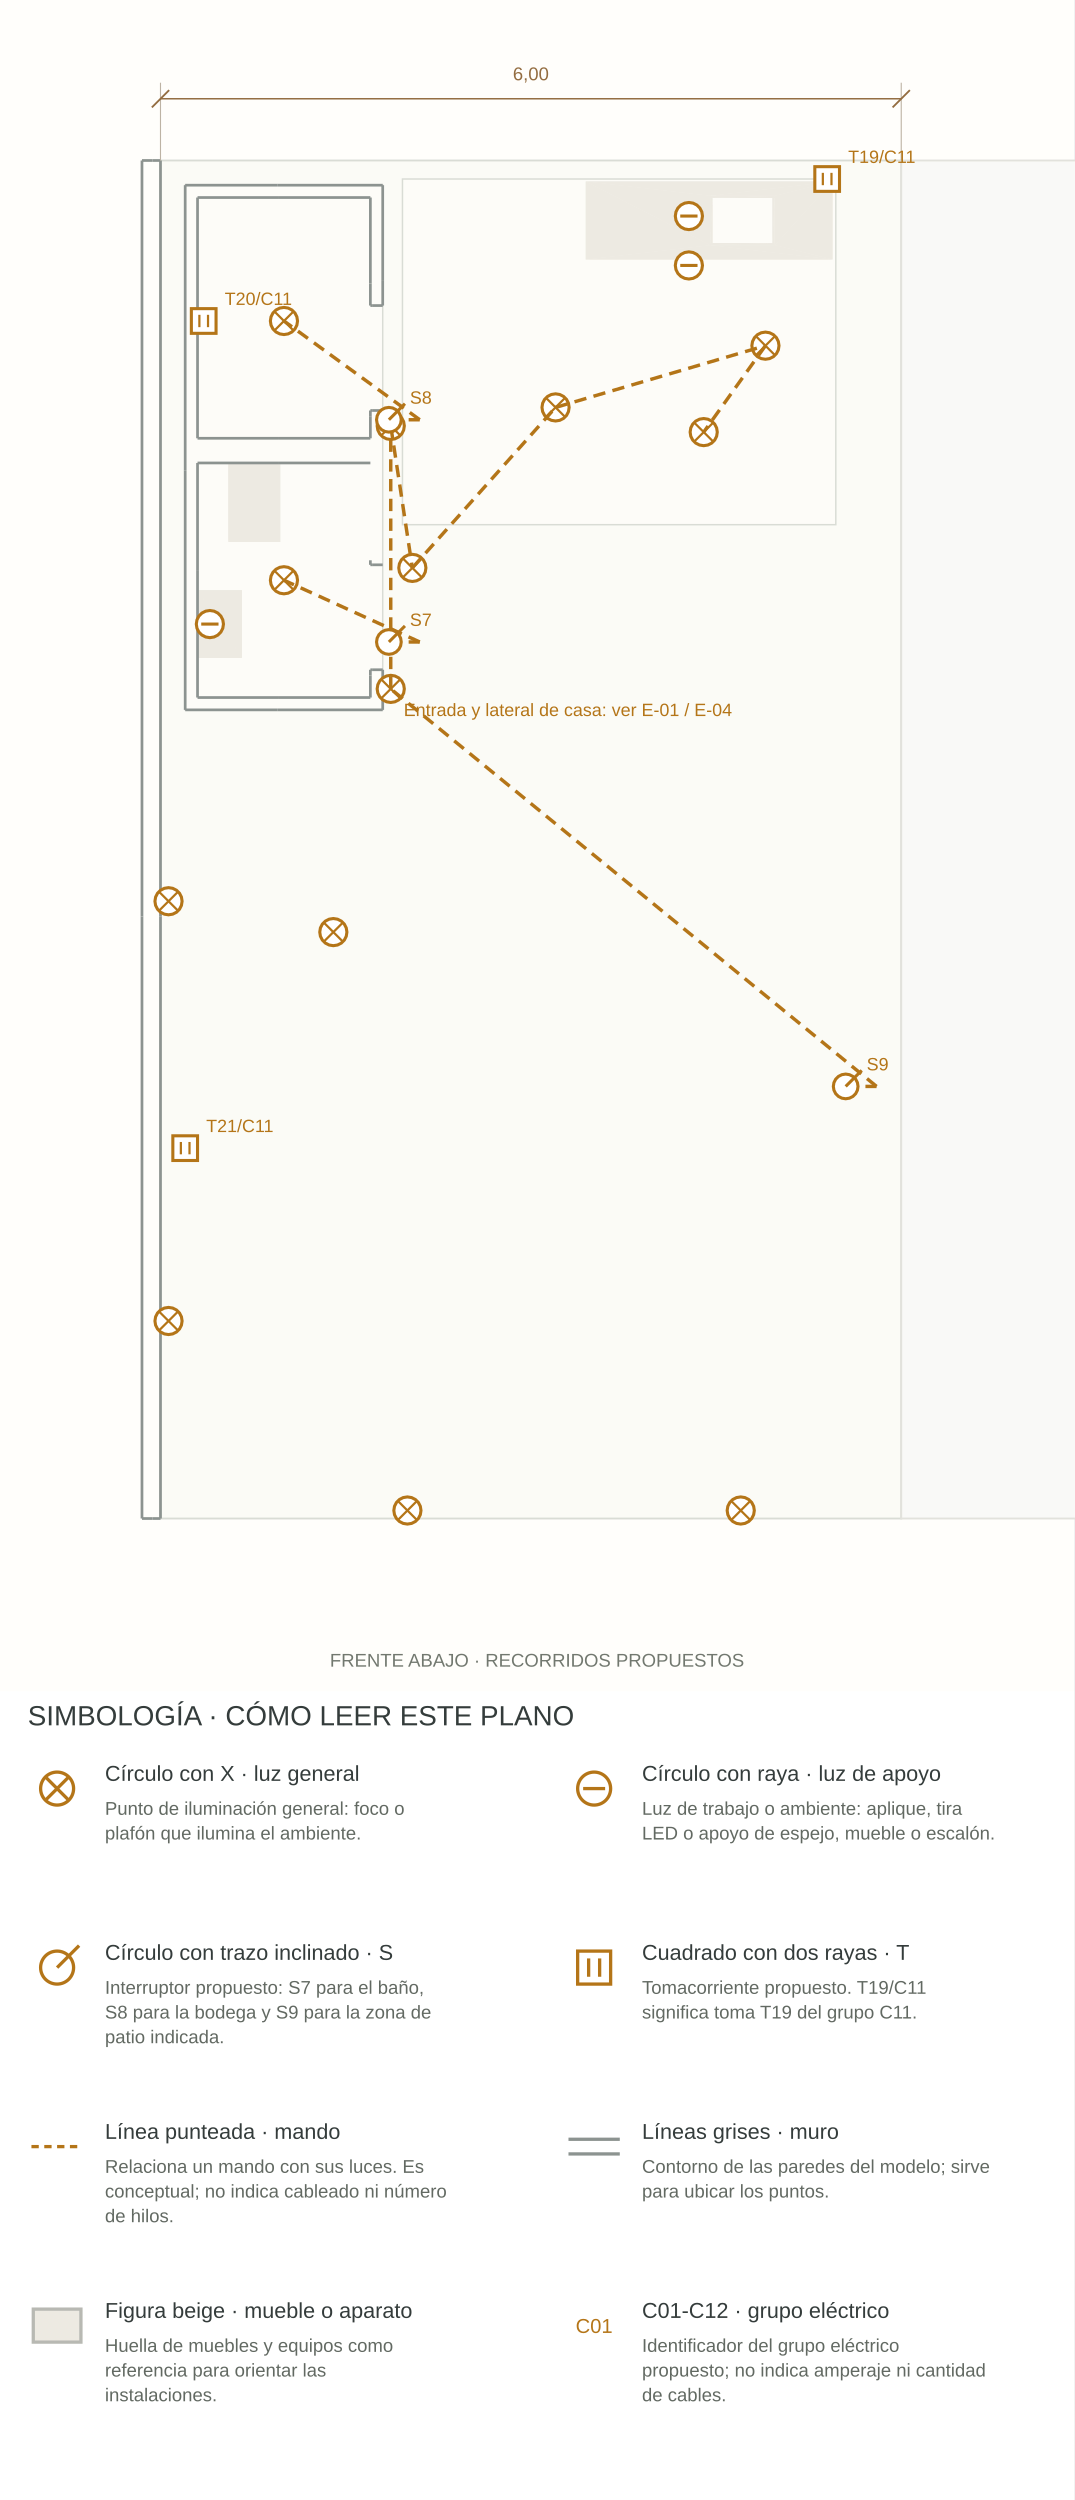
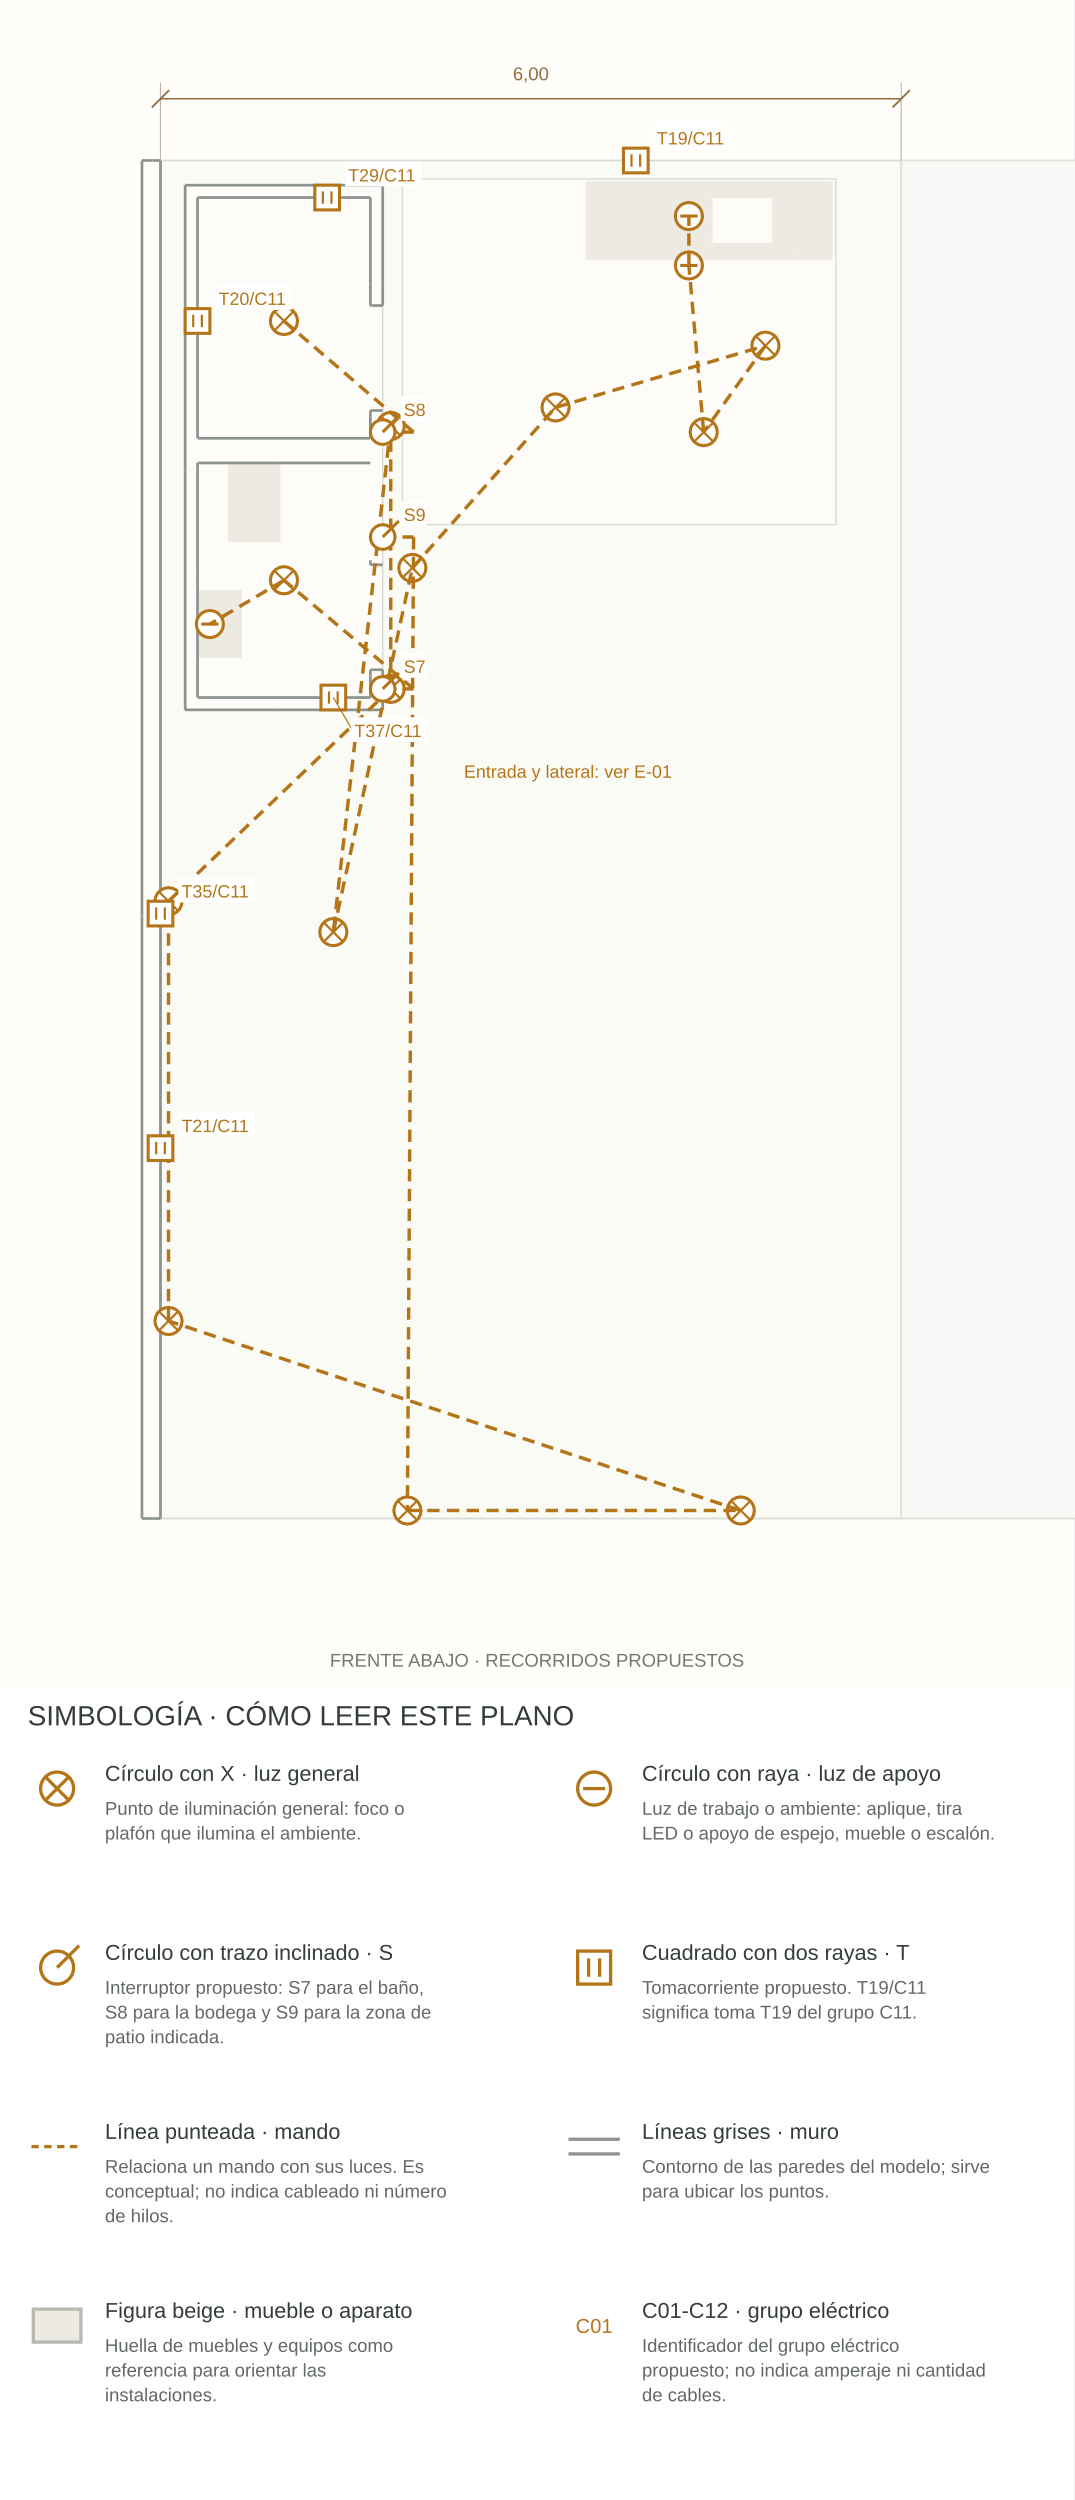
<svg xmlns="http://www.w3.org/2000/svg" viewBox="0 0 696 1620" role="img" aria-label="Electricidad · patio">
  <rect width="100%" height="100%" fill="#fffefb" />
  <polygon points="104.0,984.0 584.0,984.0 584.0,104.0 104.0,104.0" fill="#fbfbf6" stroke="#d9dcd5" stroke-width="1.2" />
  <polygon points="584.0,984.0 824.0,984.0 824.0,104.0 584.0,104.0" fill="#f9f9f7" stroke="#e2e2dc" stroke-width="1.2" />
  <polygon points="120.0,460.0 248.0,460.0 248.0,120.0 120.0,120.0" fill="#fdfcf8" stroke="#d9dcd5" stroke-width="0.96" />
  <polygon points="260.8,340.0 541.6,340.0 541.6,116.0 260.8,116.0" fill="#fdfcf8" stroke="#d9dcd5" stroke-width="0.96" />
  <polygon points="153.6,305.6 176.0,305.6 153.6,324.8" fill="#edeae2" stroke="none" stroke-width="0.64" data-plan-furniture="true" />
  <polygon points="153.6,324.8 176.0,305.6 176.0,324.8" fill="#edeae2" stroke="none" stroke-width="0.64" data-plan-furniture="true" />
  <polygon points="176.0,305.6 153.6,305.6 153.6,324.8" fill="#edeae2" stroke="none" stroke-width="0.64" data-plan-furniture="true" />
  <polygon points="176.0,305.6 153.6,324.8 176.0,324.8" fill="#edeae2" stroke="none" stroke-width="0.64" data-plan-furniture="true" />
  <polygon points="176.0,345.6 153.6,345.6 148.0,351.2" fill="#edeae2" stroke="none" stroke-width="0.64" data-plan-furniture="true" />
  <polygon points="181.6,351.2 176.0,345.6 148.0,351.2" fill="#edeae2" stroke="none" stroke-width="0.64" data-plan-furniture="true" />
  <polygon points="153.6,317.6 148.0,351.2 153.6,345.6" fill="#edeae2" stroke="none" stroke-width="0.64" data-plan-furniture="true" />
  <polygon points="148.0,300.8 148.0,351.2 153.6,317.6" fill="#edeae2" stroke="none" stroke-width="0.64" data-plan-furniture="true" />
  <polygon points="176.0,317.6 176.0,345.6 181.6,351.2" fill="#edeae2" stroke="none" stroke-width="0.64" data-plan-furniture="true" />
  <polygon points="176.0,317.6 148.0,300.8 153.6,317.6" fill="#edeae2" stroke="none" stroke-width="0.64" data-plan-furniture="true" />
  <polygon points="181.6,300.8 176.0,317.6 181.6,351.2" fill="#edeae2" stroke="none" stroke-width="0.64" data-plan-furniture="true" />
  <polygon points="181.6,300.8 148.0,300.8 176.0,317.6" fill="#edeae2" stroke="none" stroke-width="0.64" data-plan-furniture="true" />
  <polygon points="148.0,300.8 181.6,300.8 148.0,351.2" fill="#edeae2" stroke="none" stroke-width="0.64" data-plan-furniture="true" />
  <polygon points="148.0,351.2 181.6,300.8 181.6,351.2" fill="#edeae2" stroke="none" stroke-width="0.64" data-plan-furniture="true" />
  <polygon points="153.6,317.6 153.6,345.6 176.0,345.6" fill="#edeae2" stroke="none" stroke-width="0.64" data-plan-furniture="true" />
  <polygon points="176.0,317.6 153.6,317.6 176.0,345.6" fill="#edeae2" stroke="none" stroke-width="0.64" data-plan-furniture="true" />
  <polygon points="149.6,302.4 180.0,312.0 149.6,312.0" fill="#edeae2" stroke="none" stroke-width="0.64" data-plan-furniture="true" />
  <polygon points="149.6,302.4 180.0,302.4 180.0,312.0" fill="#edeae2" stroke="none" stroke-width="0.64" data-plan-furniture="true" />
  <polygon points="180.0,312.0 149.6,302.4 149.6,312.0" fill="#edeae2" stroke="none" stroke-width="0.64" data-plan-furniture="true" />
  <polygon points="180.0,302.4 149.6,302.4 180.0,312.0" fill="#edeae2" stroke="none" stroke-width="0.64" data-plan-furniture="true" />
  <polygon points="152.8,422.4 132.0,422.4 128.0,426.4" fill="#edeae2" stroke="none" stroke-width="0.64" data-plan-furniture="true" />
  <polygon points="156.8,426.4 152.8,422.4 128.0,426.4" fill="#edeae2" stroke="none" stroke-width="0.64" data-plan-furniture="true" />
  <polygon points="132.0,386.4 128.0,426.4 132.0,422.4" fill="#edeae2" stroke="none" stroke-width="0.64" data-plan-furniture="true" />
  <polygon points="128.0,382.4 128.0,426.4 132.0,386.4" fill="#edeae2" stroke="none" stroke-width="0.64" data-plan-furniture="true" />
  <polygon points="152.8,386.4 152.8,422.4 156.8,426.4" fill="#edeae2" stroke="none" stroke-width="0.64" data-plan-furniture="true" />
  <polygon points="152.8,386.4 128.0,382.4 132.0,386.4" fill="#edeae2" stroke="none" stroke-width="0.64" data-plan-furniture="true" />
  <polygon points="156.8,382.4 152.8,386.4 156.8,426.4" fill="#edeae2" stroke="none" stroke-width="0.64" data-plan-furniture="true" />
  <polygon points="156.8,382.4 128.0,382.4 152.8,386.4" fill="#edeae2" stroke="none" stroke-width="0.64" data-plan-furniture="true" />
  <polygon points="128.0,426.4 128.0,382.4 156.8,426.4" fill="#edeae2" stroke="none" stroke-width="0.64" data-plan-furniture="true" />
  <polygon points="128.0,382.4 156.8,382.4 156.8,426.4" fill="#edeae2" stroke="none" stroke-width="0.64" data-plan-furniture="true" />
  <polygon points="152.8,386.4 132.0,386.4 132.0,422.4" fill="#edeae2" stroke="none" stroke-width="0.64" data-plan-furniture="true" />
  <polygon points="152.8,386.4 132.0,422.4 152.8,422.4" fill="#edeae2" stroke="none" stroke-width="0.64" data-plan-furniture="true" />
  <polygon points="460.16,158.864 379.6,117.6 379.6,168.144" fill="#edeae2" stroke="none" stroke-width="0.64" data-plan-furniture="true" />
  <polygon points="460.16,126.88 379.6,117.6 460.16,158.864" fill="#edeae2" stroke="none" stroke-width="0.64" data-plan-furniture="true" />
  <polygon points="539.44,168.144 502.08,158.864 460.16,158.864" fill="#edeae2" stroke="none" stroke-width="0.64" data-plan-furniture="true" />
  <polygon points="539.44,168.144 460.16,158.864 379.6,168.144" fill="#edeae2" stroke="none" stroke-width="0.64" data-plan-furniture="true" />
  <polygon points="539.44,117.6 502.08,126.88 502.08,158.864" fill="#edeae2" stroke="none" stroke-width="0.64" data-plan-furniture="true" />
  <polygon points="539.44,117.6 502.08,158.864 539.44,168.144" fill="#edeae2" stroke="none" stroke-width="0.64" data-plan-furniture="true" />
  <polygon points="539.44,117.6 379.6,117.6 460.16,126.88" fill="#edeae2" stroke="none" stroke-width="0.64" data-plan-furniture="true" />
  <polygon points="539.44,117.6 460.16,126.88 502.08,126.88" fill="#edeae2" stroke="none" stroke-width="0.64" data-plan-furniture="true" />
  <polygon points="379.6,117.6 460.16,158.864 379.6,168.144" fill="#edeae2" stroke="none" stroke-width="0.64" data-plan-furniture="true" />
  <polygon points="379.6,117.6 460.16,126.88 460.16,158.864" fill="#edeae2" stroke="none" stroke-width="0.64" data-plan-furniture="true" />
  <polygon points="502.08,158.864 539.44,168.144 460.16,158.864" fill="#edeae2" stroke="none" stroke-width="0.64" data-plan-furniture="true" />
  <polygon points="460.16,158.864 539.44,168.144 379.6,168.144" fill="#edeae2" stroke="none" stroke-width="0.64" data-plan-furniture="true" />
  <polygon points="502.08,126.88 539.44,117.6 502.08,158.864" fill="#edeae2" stroke="none" stroke-width="0.64" data-plan-furniture="true" />
  <polygon points="502.08,158.864 539.44,117.6 539.44,168.144" fill="#edeae2" stroke="none" stroke-width="0.64" data-plan-furniture="true" />
  <polygon points="379.6,117.6 539.44,117.6 460.16,126.88" fill="#edeae2" stroke="none" stroke-width="0.64" data-plan-furniture="true" />
  <polygon points="460.16,126.88 539.44,117.6 502.08,126.88" fill="#edeae2" stroke="none" stroke-width="0.64" data-plan-furniture="true" />
  <polygon points="460.24,158.8 461.68,126.96 461.68,158.8" fill="#edeae2" stroke="none" stroke-width="0.64" data-plan-furniture="true" />
  <polygon points="460.24,158.8 460.24,126.96 461.68,126.96" fill="#edeae2" stroke="none" stroke-width="0.64" data-plan-furniture="true" />
  <polygon points="460.24,158.8 461.68,158.8 461.68,126.96" fill="#edeae2" stroke="none" stroke-width="0.64" data-plan-furniture="true" />
  <polygon points="460.24,158.8 461.68,126.96 460.24,126.96" fill="#edeae2" stroke="none" stroke-width="0.64" data-plan-furniture="true" />
  <polygon points="500.56,158.8 502.0,126.96 502.0,158.8" fill="#edeae2" stroke="none" stroke-width="0.64" data-plan-furniture="true" />
  <polygon points="500.56,158.8 500.56,126.96 502.0,126.96" fill="#edeae2" stroke="none" stroke-width="0.64" data-plan-furniture="true" />
  <polygon points="500.56,158.8 502.0,158.8 502.0,126.96" fill="#edeae2" stroke="none" stroke-width="0.64" data-plan-furniture="true" />
  <polygon points="500.56,158.8 502.0,126.96 500.56,126.96" fill="#edeae2" stroke="none" stroke-width="0.64" data-plan-furniture="true" />
  <polygon points="460.24,158.8 502.0,157.52 502.0,158.8" fill="#edeae2" stroke="none" stroke-width="0.64" data-plan-furniture="true" />
  <polygon points="460.24,158.8 460.24,157.52 502.0,157.52" fill="#edeae2" stroke="none" stroke-width="0.64" data-plan-furniture="true" />
  <polygon points="460.24,158.8 502.0,158.8 502.0,157.52" fill="#edeae2" stroke="none" stroke-width="0.64" data-plan-furniture="true" />
  <polygon points="460.24,158.8 502.0,157.52 460.24,157.52" fill="#edeae2" stroke="none" stroke-width="0.64" data-plan-furniture="true" />
  <polygon points="460.24,128.24 502.0,126.96 502.0,128.24" fill="#edeae2" stroke="none" stroke-width="0.64" data-plan-furniture="true" />
  <polygon points="460.24,128.24 460.24,126.96 502.0,126.96" fill="#edeae2" stroke="none" stroke-width="0.64" data-plan-furniture="true" />
  <polygon points="460.24,128.24 502.0,128.24 502.0,126.96" fill="#edeae2" stroke="none" stroke-width="0.64" data-plan-furniture="true" />
  <polygon points="460.24,128.24 502.0,126.96 460.24,126.96" fill="#edeae2" stroke="none" stroke-width="0.64" data-plan-furniture="true" />
  <polyline points="248.0,198.0 248.0,182.02" fill="none" stroke="#8c9390" stroke-width="1.76" />
  <polyline points="248.0,182.02 248.0,120.0" fill="none" stroke="#8c9390" stroke-width="1.76" />
  <polyline points="248.0,439.327 248.0,434.0" fill="none" stroke="#8c9390" stroke-width="1.76" />
  <polyline points="248.0,460.0 248.0,439.327" fill="none" stroke="#8c9390" stroke-width="1.76" />
  <polyline points="179.697,460.0 120.0,460.0" fill="none" stroke="#8c9390" stroke-width="1.76" />
  <polyline points="248.0,460.0 179.697,460.0" fill="none" stroke="#8c9390" stroke-width="1.76" />
  <polyline points="248.0,120.0 179.697,120.0" fill="none" stroke="#8c9390" stroke-width="1.76" />
  <polyline points="179.697,120.0 120.0,120.0" fill="none" stroke="#8c9390" stroke-width="1.76" />
  <polyline points="120.0,460.0 120.0,304.979" fill="none" stroke="#8c9390" stroke-width="1.76" />
  <polyline points="120.0,304.979 120.0,120.0" fill="none" stroke="#8c9390" stroke-width="1.76" />
  <polyline points="240.0,284.0 180.16,284.0" fill="none" stroke="#8c9390" stroke-width="1.76" />
  <polyline points="180.16,284.0 128.0,284.0" fill="none" stroke="#8c9390" stroke-width="1.76" />
  <polyline points="240.0,183.659 240.0,128.0" fill="none" stroke="#8c9390" stroke-width="1.76" />
  <polyline points="240.0,198.0 240.0,183.659" fill="none" stroke="#8c9390" stroke-width="1.76" />
  <polyline points="240.0,269.688 240.0,266.0" fill="none" stroke="#8c9390" stroke-width="1.76" />
  <polyline points="240.0,284.0 240.0,269.688" fill="none" stroke="#8c9390" stroke-width="1.76" />
  <polyline points="180.16,128.0 128.0,128.0" fill="none" stroke="#8c9390" stroke-width="1.76" />
  <polyline points="240.0,128.0 180.16,128.0" fill="none" stroke="#8c9390" stroke-width="1.76" />
  <polyline points="128.0,212.773 128.0,128.0" fill="none" stroke="#8c9390" stroke-width="1.76" />
  <polyline points="128.0,284.0 128.0,212.773" fill="none" stroke="#8c9390" stroke-width="1.76" />
  <polyline points="240.0,452.0 180.16,452.0" fill="none" stroke="#8c9390" stroke-width="1.76" />
  <polyline points="180.16,452.0 128.0,452.0" fill="none" stroke="#8c9390" stroke-width="1.76" />
  <polyline points="240.0,437.688 240.0,434.0" fill="none" stroke="#8c9390" stroke-width="1.76" />
  <polyline points="240.0,452.0 240.0,437.688" fill="none" stroke="#8c9390" stroke-width="1.76" />
  <polyline points="240.0,366.0 240.0,363.076" fill="none" stroke="#8c9390" stroke-width="1.76" />
  <polyline points="128.0,452.0 128.0,369.401" fill="none" stroke="#8c9390" stroke-width="1.76" />
  <polyline points="128.0,369.401 128.0,300.0" fill="none" stroke="#8c9390" stroke-width="1.76" />
  <polyline points="180.16,300.0 128.0,300.0" fill="none" stroke="#8c9390" stroke-width="1.76" />
  <polyline points="240.0,300.0 180.16,300.0" fill="none" stroke="#8c9390" stroke-width="1.76" />
  <polyline points="241.639,198.0 240.0,198.0" fill="none" stroke="#8c9390" stroke-width="1.76" />
  <polyline points="248.0,198.0 241.639,198.0" fill="none" stroke="#8c9390" stroke-width="1.76" />
  <polyline points="241.639,266.0 240.0,266.0" fill="none" stroke="#8c9390" stroke-width="1.76" />
  <polyline points="248.0,266.0 241.639,266.0" fill="none" stroke="#8c9390" stroke-width="1.76" />
  <polyline points="241.639,434.0 240.0,434.0" fill="none" stroke="#8c9390" stroke-width="1.76" />
  <polyline points="248.0,434.0 241.639,434.0" fill="none" stroke="#8c9390" stroke-width="1.76" />
  <polyline points="241.639,366.0 240.0,366.0" fill="none" stroke="#8c9390" stroke-width="1.76" />
  <polyline points="248.0,366.0 241.639,366.0" fill="none" stroke="#8c9390" stroke-width="1.76" />
  <polyline points="92.0,984.0 92.0,593.867" fill="none" stroke="#8c9390" stroke-width="1.76" />
  <polyline points="92.0,593.867 92.0,104.0" fill="none" stroke="#8c9390" stroke-width="1.76" />
  <polyline points="104.0,984.0 104.0,593.867" fill="none" stroke="#8c9390" stroke-width="1.76" />
  <polyline points="104.0,593.867 104.0,104.0" fill="none" stroke="#8c9390" stroke-width="1.76" />
  <polyline points="104.0,984.0 98.68,984.0" fill="none" stroke="#8c9390" stroke-width="1.76" />
  <polyline points="98.68,984.0 92.0,984.0" fill="none" stroke="#8c9390" stroke-width="1.76" />
  <polyline points="104.0,104.0 98.68,104.0" fill="none" stroke="#8c9390" stroke-width="1.76" />
  <polyline points="98.68,104.0 92.0,104.0" fill="none" stroke="#8c9390" stroke-width="1.76" />
  <polyline points="104.0,104.0 104.0,53.6" fill="none" stroke="#bdb3a4" stroke-width="0.72" data-plan-dimensions="true" />
  <polyline points="584.0,104.0 584.0,53.6" fill="none" stroke="#bdb3a4" stroke-width="0.72" data-plan-dimensions="true" />
  <polyline points="104.0,64.0 584.0,64.0" fill="none" stroke="#936c40" stroke-width="0.96" data-plan-dimensions="true" />
  <polyline points="98.4,69.6 109.6,58.4" fill="none" stroke="#936c40" stroke-width="1.2" data-plan-dimensions="true" />
  <polyline points="578.4,69.6 589.6,58.4" fill="none" stroke="#936c40" stroke-width="1.2" data-plan-dimensions="true" />
  <text x="344.0" y="52.0" font-family="Arial,sans-serif" font-size="12.0" fill="#936c40" text-anchor="middle" data-plan-dimensions="true">6,00</text>
  <text x="348.0" y="1080.0" font-family="Arial,sans-serif" font-size="12.0" fill="#72786f" text-anchor="middle">FRENTE ABAJO · RECORRIDOS PROPUESTOS</text>
  <polygon points="192.8,376.0 192.369,373.281 191.119,370.827 189.173,368.881 186.719,367.631 184.0,367.2 181.281,367.631 178.827,368.881 176.881,370.827 175.631,373.281 175.2,376.0 175.631,378.719 176.881,381.173 178.827,383.119 181.281,384.369 184.0,384.8 186.719,384.369 189.173,383.119 191.119,381.173 192.369,378.719" fill="#ffffff" stroke="#b47518" stroke-width="2.0" />
  <polyline points="177.6,382.4 190.4,369.6" fill="none" stroke="#b47518" stroke-width="1.44" />
  <polyline points="177.6,369.6 190.4,382.4" fill="none" stroke="#b47518" stroke-width="1.44" />
  <polygon points="192.8,208.0 192.369,205.281 191.119,202.827 189.173,200.881 186.719,199.631 184.0,199.2 181.281,199.631 178.827,200.881 176.881,202.827 175.631,205.281 175.2,208.0 175.631,210.719 176.881,213.173 178.827,215.119 181.281,216.369 184.0,216.8 186.719,216.369 189.173,215.119 191.119,213.173 192.369,210.719" fill="#ffffff" stroke="#b47518" stroke-width="2.0" />
  <polyline points="177.6,214.4 190.4,201.6" fill="none" stroke="#b47518" stroke-width="1.44" />
  <polyline points="177.6,201.6 190.4,214.4" fill="none" stroke="#b47518" stroke-width="1.44" />
  <polygon points="144.8,404.4 144.369,401.681 143.119,399.227 141.173,397.281 138.719,396.031 136.0,395.6 133.281,396.031 130.827,397.281 128.881,399.227 127.631,401.681 127.2,404.4 127.631,407.119 128.881,409.573 130.827,411.519 133.281,412.769 136.0,413.2 138.719,412.769 141.173,411.519 143.119,409.573 144.369,407.119" fill="#ffffff" stroke="#b47518" stroke-width="2.0" />
  <polyline points="130.4,404.4 141.6,404.4" fill="none" stroke="#b47518" stroke-width="2.0" />
  <polygon points="272.8,978.8 272.369,976.081 271.119,973.627 269.173,971.681 266.719,970.431 264.0,970.0 261.281,970.431 258.827,971.681 256.881,973.627 255.631,976.081 255.2,978.8 255.631,981.519 256.881,983.973 258.827,985.919 261.281,987.169 264.0,987.6 266.719,987.169 269.173,985.919 271.119,983.973 272.369,981.519" fill="#ffffff" stroke="#b47518" stroke-width="2.0" />
  <polyline points="257.6,985.2 270.4,972.4" fill="none" stroke="#b47518" stroke-width="1.44" />
  <polyline points="257.6,972.4 270.4,985.2" fill="none" stroke="#b47518" stroke-width="1.44" />
  <polygon points="488.8,978.8 488.369,976.081 487.119,973.627 485.173,971.681 482.719,970.431 480.0,970.0 477.281,970.431 474.827,971.681 472.881,973.627 471.631,976.081 471.2,978.8 471.631,981.519 472.881,983.973 474.827,985.919 477.281,987.169 480.0,987.6 482.719,987.169 485.173,985.919 487.119,983.973 488.369,981.519" fill="#ffffff" stroke="#b47518" stroke-width="2.0" />
  <polyline points="473.6,985.2 486.4,972.4" fill="none" stroke="#b47518" stroke-width="1.44" />
  <polyline points="473.6,972.4 486.4,985.2" fill="none" stroke="#b47518" stroke-width="1.44" />
  <polygon points="118.0,856.0 117.569,853.281 116.319,850.827 114.373,848.881 111.919,847.631 109.2,847.2 106.481,847.631 104.027,848.881 102.081,850.827 100.831,853.281 100.4,856.0 100.831,858.719 102.081,861.173 104.027,863.119 106.481,864.369 109.2,864.8 111.919,864.369 114.373,863.119 116.319,861.173 117.569,858.719" fill="#ffffff" stroke="#b47518" stroke-width="2.0" />
  <polyline points="102.8,862.4 115.6,849.6" fill="none" stroke="#b47518" stroke-width="1.44" />
  <polyline points="102.8,849.6 115.6,862.4" fill="none" stroke="#b47518" stroke-width="1.44" />
  <polygon points="118.0,584.0 117.569,581.281 116.319,578.827 114.373,576.881 111.919,575.631 109.2,575.2 106.481,575.631 104.027,576.881 102.081,578.827 100.831,581.281 100.4,584.0 100.831,586.719 102.081,589.173 104.027,591.119 106.481,592.369 109.2,592.8 111.919,592.369 114.373,591.119 116.319,589.173 117.569,586.719" fill="#ffffff" stroke="#b47518" stroke-width="2.0" />
  <polyline points="102.8,590.4 115.6,577.6" fill="none" stroke="#b47518" stroke-width="1.44" />
  <polyline points="102.8,577.6 115.6,590.4" fill="none" stroke="#b47518" stroke-width="1.44" />
  <polygon points="262.0,446.4 261.569,443.681 260.319,441.227 258.373,439.281 255.919,438.031 253.2,437.6 250.481,438.031 248.027,439.281 246.081,441.227 244.831,443.681 244.4,446.4 244.831,449.119 246.081,451.573 248.027,453.519 250.481,454.769 253.2,455.2 255.919,454.769 258.373,453.519 260.319,451.573 261.569,449.119" fill="#ffffff" stroke="#b47518" stroke-width="2.0" />
  <polyline points="246.8,452.8 259.6,440.0" fill="none" stroke="#b47518" stroke-width="1.44" />
  <polyline points="246.8,440.0 259.6,452.8" fill="none" stroke="#b47518" stroke-width="1.44" />
  <polygon points="262.0,276.0 261.569,273.281 260.319,270.827 258.373,268.881 255.919,267.631 253.2,267.2 250.481,267.631 248.027,268.881 246.081,270.827 244.831,273.281 244.4,276.0 244.831,278.719 246.081,281.173 248.027,283.119 250.481,284.369 253.2,284.8 255.919,284.369 258.373,283.119 260.319,281.173 261.569,278.719" fill="#ffffff" stroke="#b47518" stroke-width="2.0" />
  <polyline points="246.8,282.4 259.6,269.6" fill="none" stroke="#b47518" stroke-width="1.44" />
  <polyline points="246.8,269.6 259.6,282.4" fill="none" stroke="#b47518" stroke-width="1.44" />
  <polygon points="224.8,604.0 224.369,601.281 223.119,598.827 221.173,596.881 218.719,595.631 216.0,595.2 213.281,595.631 210.827,596.881 208.881,598.827 207.631,601.281 207.2,604.0 207.631,606.719 208.881,609.173 210.827,611.119 213.281,612.369 216.0,612.8 218.719,612.369 221.173,611.119 223.119,609.173 224.369,606.719" fill="#ffffff" stroke="#b47518" stroke-width="2.0" />
  <polyline points="209.6,610.4 222.4,597.6" fill="none" stroke="#b47518" stroke-width="1.44" />
  <polyline points="209.6,597.6 222.4,610.4" fill="none" stroke="#b47518" stroke-width="1.44" />
  <polygon points="276.0,368.0 275.569,365.281 274.319,362.827 272.373,360.881 269.919,359.631 267.2,359.2 264.481,359.631 262.027,360.881 260.081,362.827 258.831,365.281 258.4,368.0 258.831,370.719 260.081,373.173 262.027,375.119 264.481,376.369 267.2,376.8 269.919,376.369 272.373,375.119 274.319,373.173 275.569,370.719" fill="#ffffff" stroke="#b47518" stroke-width="2.0" />
  <polyline points="260.8,374.4 273.6,361.6" fill="none" stroke="#b47518" stroke-width="1.44" />
  <polyline points="260.8,361.6 273.6,374.4" fill="none" stroke="#b47518" stroke-width="1.44" />
  <polygon points="368.8,264.0 368.369,261.281 367.119,258.827 365.173,256.881 362.719,255.631 360.0,255.2 357.281,255.631 354.827,256.881 352.881,258.827 351.631,261.281 351.2,264.0 351.631,266.719 352.881,269.173 354.827,271.119 357.281,272.369 360.0,272.8 362.719,272.369 365.173,271.119 367.119,269.173 368.369,266.719" fill="#ffffff" stroke="#b47518" stroke-width="2.0" />
  <polyline points="353.6,270.4 366.4,257.6" fill="none" stroke="#b47518" stroke-width="1.44" />
  <polyline points="353.6,257.6 366.4,270.4" fill="none" stroke="#b47518" stroke-width="1.44" />
  <polygon points="504.8,224.0 504.369,221.281 503.119,218.827 501.173,216.881 498.719,215.631 496.0,215.2 493.281,215.631 490.827,216.881 488.881,218.827 487.631,221.281 487.2,224.0 487.631,226.719 488.881,229.173 490.827,231.119 493.281,232.369 496.0,232.8 498.719,232.369 501.173,231.119 503.119,229.173 504.369,226.719" fill="#ffffff" stroke="#b47518" stroke-width="2.0" />
  <polyline points="489.6,230.4 502.4,217.6" fill="none" stroke="#b47518" stroke-width="1.44" />
  <polyline points="489.6,217.6 502.4,230.4" fill="none" stroke="#b47518" stroke-width="1.44" />
  <polygon points="464.8,280.0 464.369,277.281 463.119,274.827 461.173,272.881 458.719,271.631 456.0,271.2 453.281,271.631 450.827,272.881 448.881,274.827 447.631,277.281 447.2,280.0 447.631,282.719 448.881,285.173 450.827,287.119 453.281,288.369 456.0,288.8 458.719,288.369 461.173,287.119 463.119,285.173 464.369,282.719" fill="#ffffff" stroke="#b47518" stroke-width="2.0" />
  <polyline points="449.6,286.4 462.4,273.6" fill="none" stroke="#b47518" stroke-width="1.44" />
  <polyline points="449.6,273.6 462.4,286.4" fill="none" stroke="#b47518" stroke-width="1.44" />
  <polygon points="455.2,172.0 454.769,169.281 453.519,166.827 451.573,164.881 449.119,163.631 446.4,163.2 443.681,163.631 441.227,164.881 439.281,166.827 438.031,169.281 437.6,172.0 438.031,174.719 439.281,177.173 441.227,179.119 443.681,180.369 446.4,180.8 449.119,180.369 451.573,179.119 453.519,177.173 454.769,174.719" fill="#ffffff" stroke="#b47518" stroke-width="2.0" />
  <polyline points="440.8,172.0 452.0,172.0" fill="none" stroke="#b47518" stroke-width="2.0" />
  <polygon points="455.2,140.0 454.769,137.281 453.519,134.827 451.573,132.881 449.119,131.631 446.4,131.2 443.681,131.631 441.227,132.881 439.281,134.827 438.031,137.281 437.6,140.0 438.031,142.719 439.281,145.173 441.227,147.119 443.681,148.369 446.4,148.8 449.119,148.369 451.573,147.119 453.519,145.173 454.769,142.719" fill="#ffffff" stroke="#b47518" stroke-width="2.0" />
  <polyline points="440.8,140.0 452.0,140.0" fill="none" stroke="#b47518" stroke-width="2.0" />
-   <polyline points="252.0,416.0 272.0,416.0" fill="none" stroke="#b47518" stroke-width="2.24" stroke-dasharray="8.0 4.8" />
-   <polyline points="272.0,416.0 184.0,376.0" fill="none" stroke="#b47518" stroke-width="2.24" stroke-dasharray="8.0 4.8" />
-   <polyline points="252.0,272.0 272.0,272.0" fill="none" stroke="#b47518" stroke-width="2.24" stroke-dasharray="8.0 4.8" />
-   <polyline points="272.0,272.0 184.0,208.0" fill="none" stroke="#b47518" stroke-width="2.24" stroke-dasharray="8.0 4.8" />
-   <polyline points="548.0,704.0 568.0,704.0" fill="none" stroke="#b47518" stroke-width="2.24" stroke-dasharray="8.0 4.8" />
-   <polyline points="568.0,704.0 253.2,446.4" fill="none" stroke="#b47518" stroke-width="2.24" stroke-dasharray="8.0 4.8" />
+   <polyline points="248.0,446.4 268.0,446.4" fill="none" stroke="#b47518" stroke-width="2.24" stroke-dasharray="8.0 4.8" />
+   <polyline points="268.0,446.4 184.0,376.0" fill="none" stroke="#b47518" stroke-width="2.24" stroke-dasharray="8.0 4.8" />
+   <polyline points="184.0,376.0 136.0,404.4" fill="none" stroke="#b47518" stroke-width="2.24" stroke-dasharray="8.0 4.8" />
+   <polyline points="248.0,280.0 268.0,280.0" fill="none" stroke="#b47518" stroke-width="2.24" stroke-dasharray="8.0 4.8" />
+   <polyline points="268.0,280.0 184.0,208.0" fill="none" stroke="#b47518" stroke-width="2.24" stroke-dasharray="8.0 4.8" />
+   <polyline points="248.0,348.0 268.0,348.0" fill="none" stroke="#b47518" stroke-width="2.24" stroke-dasharray="8.0 4.8" />
+   <polyline points="268.0,348.0 264.0,978.8" fill="none" stroke="#b47518" stroke-width="2.24" stroke-dasharray="8.0 4.8" />
+   <polyline points="264.0,978.8 480.0,978.8" fill="none" stroke="#b47518" stroke-width="2.24" stroke-dasharray="8.0 4.8" />
+   <polyline points="480.0,978.8 109.2,856.0" fill="none" stroke="#b47518" stroke-width="2.24" stroke-dasharray="8.0 4.8" />
+   <polyline points="109.2,856.0 109.2,584.0" fill="none" stroke="#b47518" stroke-width="2.24" stroke-dasharray="8.0 4.8" />
+   <polyline points="109.2,584.0 253.2,446.4" fill="none" stroke="#b47518" stroke-width="2.24" stroke-dasharray="8.0 4.8" />
  <polyline points="253.2,446.4 253.2,276.0" fill="none" stroke="#b47518" stroke-width="2.24" stroke-dasharray="8.0 4.8" />
-   <polyline points="253.2,276.0 267.2,368.0" fill="none" stroke="#b47518" stroke-width="2.24" stroke-dasharray="8.0 4.8" />
+   <polyline points="253.2,276.0 216.0,604.0" fill="none" stroke="#b47518" stroke-width="2.24" stroke-dasharray="8.0 4.8" />
+   <polyline points="216.0,604.0 267.2,368.0" fill="none" stroke="#b47518" stroke-width="2.24" stroke-dasharray="8.0 4.8" />
  <polyline points="267.2,368.0 360.0,264.0" fill="none" stroke="#b47518" stroke-width="2.24" stroke-dasharray="8.0 4.8" />
  <polyline points="360.0,264.0 496.0,224.0" fill="none" stroke="#b47518" stroke-width="2.24" stroke-dasharray="8.0 4.8" />
  <polyline points="496.0,224.0 456.0,280.0" fill="none" stroke="#b47518" stroke-width="2.24" stroke-dasharray="8.0 4.8" />
-   <polygon points="260.0,416.0 259.608,413.528 258.472,411.298 256.702,409.528 254.472,408.392 252.0,408.0 249.528,408.392 247.298,409.528 245.528,411.298 244.392,413.528 244.0,416.0 244.392,418.472 245.528,420.702 247.298,422.472 249.528,423.608 252.0,424.0 254.472,423.608 256.702,422.472 258.472,420.702 259.608,418.472" fill="#ffffff" stroke="#b47518" stroke-width="2.0" />
-   <polyline points="252.0,416.0 262.4,405.6" fill="none" stroke="#b47518" stroke-width="2.0" />
-   <text x="265.6" y="405.6" font-family="Arial,sans-serif" font-size="11.6" fill="#b47518" text-anchor="start">S7</text>
-   <polygon points="260.0,272.0 259.608,269.528 258.472,267.298 256.702,265.528 254.472,264.392 252.0,264.0 249.528,264.392 247.298,265.528 245.528,267.298 244.392,269.528 244.0,272.0 244.392,274.472 245.528,276.702 247.298,278.472 249.528,279.608 252.0,280.0 254.472,279.608 256.702,278.472 258.472,276.702 259.608,274.472" fill="#ffffff" stroke="#b47518" stroke-width="2.0" />
-   <polyline points="252.0,272.0 262.4,261.6" fill="none" stroke="#b47518" stroke-width="2.0" />
-   <text x="265.6" y="261.6" font-family="Arial,sans-serif" font-size="11.6" fill="#b47518" text-anchor="start">S8</text>
-   <polygon points="556.0,704.0 555.608,701.528 554.472,699.298 552.702,697.528 550.472,696.392 548.0,696.0 545.528,696.392 543.298,697.528 541.528,699.298 540.392,701.528 540.0,704.0 540.392,706.472 541.528,708.702 543.298,710.472 545.528,711.608 548.0,712.0 550.472,711.608 552.702,710.472 554.472,708.702 555.608,706.472" fill="#ffffff" stroke="#b47518" stroke-width="2.0" />
-   <polyline points="548.0,704.0 558.4,693.6" fill="none" stroke="#b47518" stroke-width="2.0" />
-   <text x="561.6" y="693.6" font-family="Arial,sans-serif" font-size="11.6" fill="#b47518" text-anchor="start">S9</text>
-   <polygon points="528.0,124.0 544.0,124.0 544.0,108.0 528.0,108.0" fill="#ffffff" stroke="#b47518" stroke-width="2.0" />
-   <polyline points="533.2,120.0 533.2,112.0" fill="none" stroke="#b47518" stroke-width="1.44" />
-   <polyline points="538.8,120.0 538.8,112.0" fill="none" stroke="#b47518" stroke-width="1.44" />
-   <text x="549.6" y="105.6" font-family="Arial,sans-serif" font-size="11.6" fill="#b47518" text-anchor="start">T19/C11</text>
-   <polygon points="124.0,216.0 140.0,216.0 140.0,200.0 124.0,200.0" fill="#ffffff" stroke="#b47518" stroke-width="2.0" />
-   <polyline points="129.2,212.0 129.2,204.0" fill="none" stroke="#b47518" stroke-width="1.44" />
-   <polyline points="134.8,212.0 134.8,204.0" fill="none" stroke="#b47518" stroke-width="1.44" />
-   <text x="145.6" y="197.6" font-family="Arial,sans-serif" font-size="11.6" fill="#b47518" text-anchor="start">T20/C11</text>
-   <polygon points="112.0,752.0 128.0,752.0 128.0,736.0 112.0,736.0" fill="#ffffff" stroke="#b47518" stroke-width="2.0" />
-   <polyline points="117.2,748.0 117.2,740.0" fill="none" stroke="#b47518" stroke-width="1.44" />
-   <polyline points="122.8,748.0 122.8,740.0" fill="none" stroke="#b47518" stroke-width="1.44" />
-   <text x="133.6" y="733.6" font-family="Arial,sans-serif" font-size="11.6" fill="#b47518" text-anchor="start">T21/C11</text>
-   <text x="368.0" y="464.0" font-family="Arial,sans-serif" font-size="11.6" fill="#b47518" text-anchor="middle">Entrada y lateral de casa: ver E-01 / E-04</text>
+   <polyline points="456.0,280.0 446.4,172.0" fill="none" stroke="#b47518" stroke-width="2.24" stroke-dasharray="8.0 4.8" />
+   <polyline points="446.4,172.0 446.4,140.0" fill="none" stroke="#b47518" stroke-width="2.24" stroke-dasharray="8.0 4.8" />
+   <polygon points="256.0,446.4 255.608,443.928 254.472,441.698 252.702,439.928 250.472,438.792 248.0,438.4 245.528,438.792 243.298,439.928 241.528,441.698 240.392,443.928 240.0,446.4 240.392,448.872 241.528,451.102 243.298,452.872 245.528,454.008 248.0,454.4 250.472,454.008 252.702,452.872 254.472,451.102 255.608,448.872" fill="#ffffff" stroke="#b47518" stroke-width="2.0" />
+   <polyline points="248.0,446.4 258.4,436.0" fill="none" stroke="#b47518" stroke-width="2.0" />
+   <polygon points="259.6,439.2 276.592,439.2 276.592,423.2 259.6,423.2" fill="#ffffff" stroke="none" stroke-width="0" />
+   <text x="261.6" y="436.0" font-family="Arial,sans-serif" font-size="11.6" fill="#b47518" text-anchor="start">S7</text>
+   <polygon points="256.0,280.0 255.608,277.528 254.472,275.298 252.702,273.528 250.472,272.392 248.0,272.0 245.528,272.392 243.298,273.528 241.528,275.298 240.392,277.528 240.0,280.0 240.392,282.472 241.528,284.702 243.298,286.472 245.528,287.608 248.0,288.0 250.472,287.608 252.702,286.472 254.472,284.702 255.608,282.472" fill="#ffffff" stroke="#b47518" stroke-width="2.0" />
+   <polyline points="248.0,280.0 258.4,269.6" fill="none" stroke="#b47518" stroke-width="2.0" />
+   <polygon points="259.6,272.8 276.592,272.8 276.592,256.8 259.6,256.8" fill="#ffffff" stroke="none" stroke-width="0" />
+   <text x="261.6" y="269.6" font-family="Arial,sans-serif" font-size="11.6" fill="#b47518" text-anchor="start">S8</text>
+   <polygon points="256.0,348.0 255.608,345.528 254.472,343.298 252.702,341.528 250.472,340.392 248.0,340.0 245.528,340.392 243.298,341.528 241.528,343.298 240.392,345.528 240.0,348.0 240.392,350.472 241.528,352.702 243.298,354.472 245.528,355.608 248.0,356.0 250.472,355.608 252.702,354.472 254.472,352.702 255.608,350.472" fill="#ffffff" stroke="#b47518" stroke-width="2.0" />
+   <polyline points="248.0,348.0 258.4,337.6" fill="none" stroke="#b47518" stroke-width="2.0" />
+   <polygon points="259.6,340.8 276.592,340.8 276.592,324.8 259.6,324.8" fill="#ffffff" stroke="none" stroke-width="0" />
+   <text x="261.6" y="337.6" font-family="Arial,sans-serif" font-size="11.6" fill="#b47518" text-anchor="start">S9</text>
+   <polygon points="404.0,112.0 420.0,112.0 420.0,96.0 404.0,96.0" fill="#ffffff" stroke="#b47518" stroke-width="2.0" />
+   <polyline points="409.2,108.0 409.2,100.0" fill="none" stroke="#b47518" stroke-width="1.44" />
+   <polyline points="414.8,108.0 414.8,100.0" fill="none" stroke="#b47518" stroke-width="1.44" />
+   <polygon points="423.6,96.8 473.072,96.8 473.072,80.8 423.6,80.8" fill="#ffffff" stroke="none" stroke-width="0" />
+   <text x="425.6" y="93.6" font-family="Arial,sans-serif" font-size="11.6" fill="#b47518" text-anchor="start">T19/C11</text>
+   <polygon points="120.0,216.0 136.0,216.0 136.0,200.0 120.0,200.0" fill="#ffffff" stroke="#b47518" stroke-width="2.0" />
+   <polyline points="125.2,212.0 125.2,204.0" fill="none" stroke="#b47518" stroke-width="1.44" />
+   <polyline points="130.8,212.0 130.8,204.0" fill="none" stroke="#b47518" stroke-width="1.44" />
+   <polygon points="139.6,200.8 189.072,200.8 189.072,184.8 139.6,184.8" fill="#ffffff" stroke="none" stroke-width="0" />
+   <text x="141.6" y="197.6" font-family="Arial,sans-serif" font-size="11.6" fill="#b47518" text-anchor="start">T20/C11</text>
+   <polygon points="204.0,136.0 220.0,136.0 220.0,120.0 204.0,120.0" fill="#ffffff" stroke="#b47518" stroke-width="2.0" />
+   <polyline points="209.2,132.0 209.2,124.0" fill="none" stroke="#b47518" stroke-width="1.44" />
+   <polyline points="214.8,132.0 214.8,124.0" fill="none" stroke="#b47518" stroke-width="1.44" />
+   <polygon points="223.6,120.8 273.072,120.8 273.072,104.8 223.6,104.8" fill="#ffffff" stroke="none" stroke-width="0" />
+   <text x="225.6" y="117.6" font-family="Arial,sans-serif" font-size="11.6" fill="#b47518" text-anchor="start">T29/C11</text>
+   <polygon points="96.0,752.0 112.0,752.0 112.0,736.0 96.0,736.0" fill="#ffffff" stroke="#b47518" stroke-width="2.0" />
+   <polyline points="101.2,748.0 101.2,740.0" fill="none" stroke="#b47518" stroke-width="1.44" />
+   <polyline points="106.8,748.0 106.8,740.0" fill="none" stroke="#b47518" stroke-width="1.44" />
+   <polygon points="115.6,736.8 165.072,736.8 165.072,720.8 115.6,720.8" fill="#ffffff" stroke="none" stroke-width="0" />
+   <text x="117.6" y="733.6" font-family="Arial,sans-serif" font-size="11.6" fill="#b47518" text-anchor="start">T21/C11</text>
+   <polygon points="96.0,600.0 112.0,600.0 112.0,584.0 96.0,584.0" fill="#ffffff" stroke="#b47518" stroke-width="2.0" />
+   <polyline points="101.2,596.0 101.2,588.0" fill="none" stroke="#b47518" stroke-width="1.44" />
+   <polyline points="106.8,596.0 106.8,588.0" fill="none" stroke="#b47518" stroke-width="1.44" />
+   <polygon points="115.6,584.8 165.072,584.8 165.072,568.8 115.6,568.8" fill="#ffffff" stroke="none" stroke-width="0" />
+   <text x="117.6" y="581.6" font-family="Arial,sans-serif" font-size="11.6" fill="#b47518" text-anchor="start">T35/C11</text>
+   <polygon points="208.0,460.0 224.0,460.0 224.0,444.0 208.0,444.0" fill="#ffffff" stroke="#b47518" stroke-width="2.0" />
+   <polyline points="213.2,456.0 213.2,448.0" fill="none" stroke="#b47518" stroke-width="1.44" />
+   <polyline points="218.8,456.0 218.8,448.0" fill="none" stroke="#b47518" stroke-width="1.44" />
+   <polyline points="216.0,452.0 229.6,475.2" fill="none" stroke="#b47518" stroke-width="0.8" />
+   <polygon points="227.6,480.8 277.072,480.8 277.072,464.8 227.6,464.8" fill="#ffffff" stroke="none" stroke-width="0" />
+   <text x="229.6" y="477.6" font-family="Arial,sans-serif" font-size="11.6" fill="#b47518" text-anchor="start">T37/C11</text>
+   <text x="368.0" y="504.0" font-family="Arial,sans-serif" font-size="11.6" fill="#b47518" text-anchor="middle">Entrada y lateral: ver E-01</text>
  <g data-symbol-legend="true">
    <rect x="0" y="1096.0" width="696" height="524" fill="#ffffff" />
    <text x="18" y="1118.0" font-family="Arial,sans-serif" font-size="18" fill="#343c3b">SIMBOLOGÍA · CÓMO LEER ESTE PLANO</text>
    <svg viewBox="0 0 32 32" role="img" aria-label="Círculo con X · luz general" x="18.0" y="1140.0" width="38" height="38">
      <circle cx="16" cy="16" r="9" fill="white" stroke="#b47518" stroke-width="1.8" />
      <polyline points="10,10 22,22" fill="none" stroke="#b47518" stroke-width="1.8" />
      <polyline points="10,22 22,10" fill="none" stroke="#b47518" stroke-width="1.8" />
    </svg>
    <text x="68.0" y="1154.0" font-family="Arial,sans-serif" font-size="14" fill="#343c3b">Círculo con X · luz general</text>
    <text x="68.0" y="1176.0" font-family="Arial,sans-serif" font-size="12" fill="#626962">Punto de iluminación general: foco o</text>
    <text x="68.0" y="1192.0" font-family="Arial,sans-serif" font-size="12" fill="#626962">plafón que ilumina el ambiente.</text>
    <svg viewBox="0 0 32 32" role="img" aria-label="Círculo con raya · luz de apoyo" x="366" y="1140.0" width="38" height="38">
      <circle cx="16" cy="16" r="9" fill="white" stroke="#b47518" stroke-width="1.8" />
      <polyline points="10,16 22,16" fill="none" stroke="#b47518" stroke-width="1.8" />
    </svg>
    <text x="416" y="1154.0" font-family="Arial,sans-serif" font-size="14" fill="#343c3b">Círculo con raya · luz de apoyo</text>
    <text x="416" y="1176.0" font-family="Arial,sans-serif" font-size="12" fill="#626962">Luz de trabajo o ambiente: aplique, tira</text>
    <text x="416" y="1192.0" font-family="Arial,sans-serif" font-size="12" fill="#626962">LED o apoyo de espejo, mueble o escalón.</text>
    <svg viewBox="0 0 32 32" role="img" aria-label="Círculo con trazo inclinado · S" x="18.0" y="1256.0" width="38" height="38">
      <circle cx="16" cy="16" r="9" fill="white" stroke="#b47518" stroke-width="1.8" />
      <polyline points="16,16 28,4" fill="none" stroke="#b47518" stroke-width="1.8" />
    </svg>
    <text x="68.0" y="1270.0" font-family="Arial,sans-serif" font-size="14" fill="#343c3b">Círculo con trazo inclinado · S</text>
    <text x="68.0" y="1292.0" font-family="Arial,sans-serif" font-size="12" fill="#626962">Interruptor propuesto: S7 para el baño,</text>
    <text x="68.0" y="1308.0" font-family="Arial,sans-serif" font-size="12" fill="#626962">S8 para la bodega y S9 para la zona de</text>
    <text x="68.0" y="1324.0" font-family="Arial,sans-serif" font-size="12" fill="#626962">patio indicada.</text>
    <svg viewBox="0 0 32 32" role="img" aria-label="Cuadrado con dos rayas · T" x="366" y="1256.0" width="38" height="38">
      <rect x="7" y="7" width="18" height="18" fill="#ffffff" stroke="#b47518" stroke-width="1.8" />
      <polyline points="13,11 13,21" fill="none" stroke="#b47518" stroke-width="1.8" />
      <polyline points="19,11 19,21" fill="none" stroke="#b47518" stroke-width="1.8" />
    </svg>
    <text x="416" y="1270.0" font-family="Arial,sans-serif" font-size="14" fill="#343c3b">Cuadrado con dos rayas · T</text>
    <text x="416" y="1292.0" font-family="Arial,sans-serif" font-size="12" fill="#626962">Tomacorriente propuesto. T19/C11</text>
    <text x="416" y="1308.0" font-family="Arial,sans-serif" font-size="12" fill="#626962">significa toma T19 del grupo C11.</text>
    <svg viewBox="0 0 32 32" role="img" aria-label="Línea punteada · mando" x="18.0" y="1372.0" width="38" height="38">
      <polyline points="2,16 30,16" fill="none" stroke="#b47518" stroke-width="1.8" stroke-dasharray="4 3" />
    </svg>
    <text x="68.0" y="1386.0" font-family="Arial,sans-serif" font-size="14" fill="#343c3b">Línea punteada · mando</text>
    <text x="68.0" y="1408.0" font-family="Arial,sans-serif" font-size="12" fill="#626962">Relaciona un mando con sus luces. Es</text>
    <text x="68.0" y="1424.0" font-family="Arial,sans-serif" font-size="12" fill="#626962">conceptual; no indica cableado ni número</text>
    <text x="68.0" y="1440.0" font-family="Arial,sans-serif" font-size="12" fill="#626962">de hilos.</text>
    <svg viewBox="0 0 32 32" role="img" aria-label="Líneas grises · muro" x="366" y="1372.0" width="38" height="38">
      <polyline points="2,12 30,12" fill="none" stroke="#8c9390" stroke-width="1.8" />
      <polyline points="2,20 30,20" fill="none" stroke="#8c9390" stroke-width="1.8" />
    </svg>
    <text x="416" y="1386.0" font-family="Arial,sans-serif" font-size="14" fill="#343c3b">Líneas grises · muro</text>
    <text x="416" y="1408.0" font-family="Arial,sans-serif" font-size="12" fill="#626962">Contorno de las paredes del modelo; sirve</text>
    <text x="416" y="1424.0" font-family="Arial,sans-serif" font-size="12" fill="#626962">para ubicar los puntos.</text>
    <svg viewBox="0 0 32 32" role="img" aria-label="Figura beige · mueble o aparato" x="18.0" y="1488.0" width="38" height="38">
      <rect x="3" y="7" width="26" height="18" fill="#edeae2" stroke="#b8b9b3" stroke-width="1.8" />
    </svg>
    <text x="68.0" y="1502.0" font-family="Arial,sans-serif" font-size="14" fill="#343c3b">Figura beige · mueble o aparato</text>
    <text x="68.0" y="1524.0" font-family="Arial,sans-serif" font-size="12" fill="#626962">Huella de muebles y equipos como</text>
    <text x="68.0" y="1540.0" font-family="Arial,sans-serif" font-size="12" fill="#626962">referencia para orientar las</text>
    <text x="68.0" y="1556.0" font-family="Arial,sans-serif" font-size="12" fill="#626962">instalaciones.</text>
    <svg viewBox="0 0 32 32" role="img" aria-label="C01-C12 · grupo eléctrico" x="366" y="1488.0" width="38" height="38">
      <text x="16" y="20" text-anchor="middle" font-family="Arial,sans-serif" font-size="11" fill="#b47518">C01</text>
    </svg>
    <text x="416" y="1502.0" font-family="Arial,sans-serif" font-size="14" fill="#343c3b">C01-C12 · grupo eléctrico</text>
    <text x="416" y="1524.0" font-family="Arial,sans-serif" font-size="12" fill="#626962">Identificador del grupo eléctrico</text>
    <text x="416" y="1540.0" font-family="Arial,sans-serif" font-size="12" fill="#626962">propuesto; no indica amperaje ni cantidad</text>
    <text x="416" y="1556.0" font-family="Arial,sans-serif" font-size="12" fill="#626962">de cables.</text>
  </g>
</svg>
